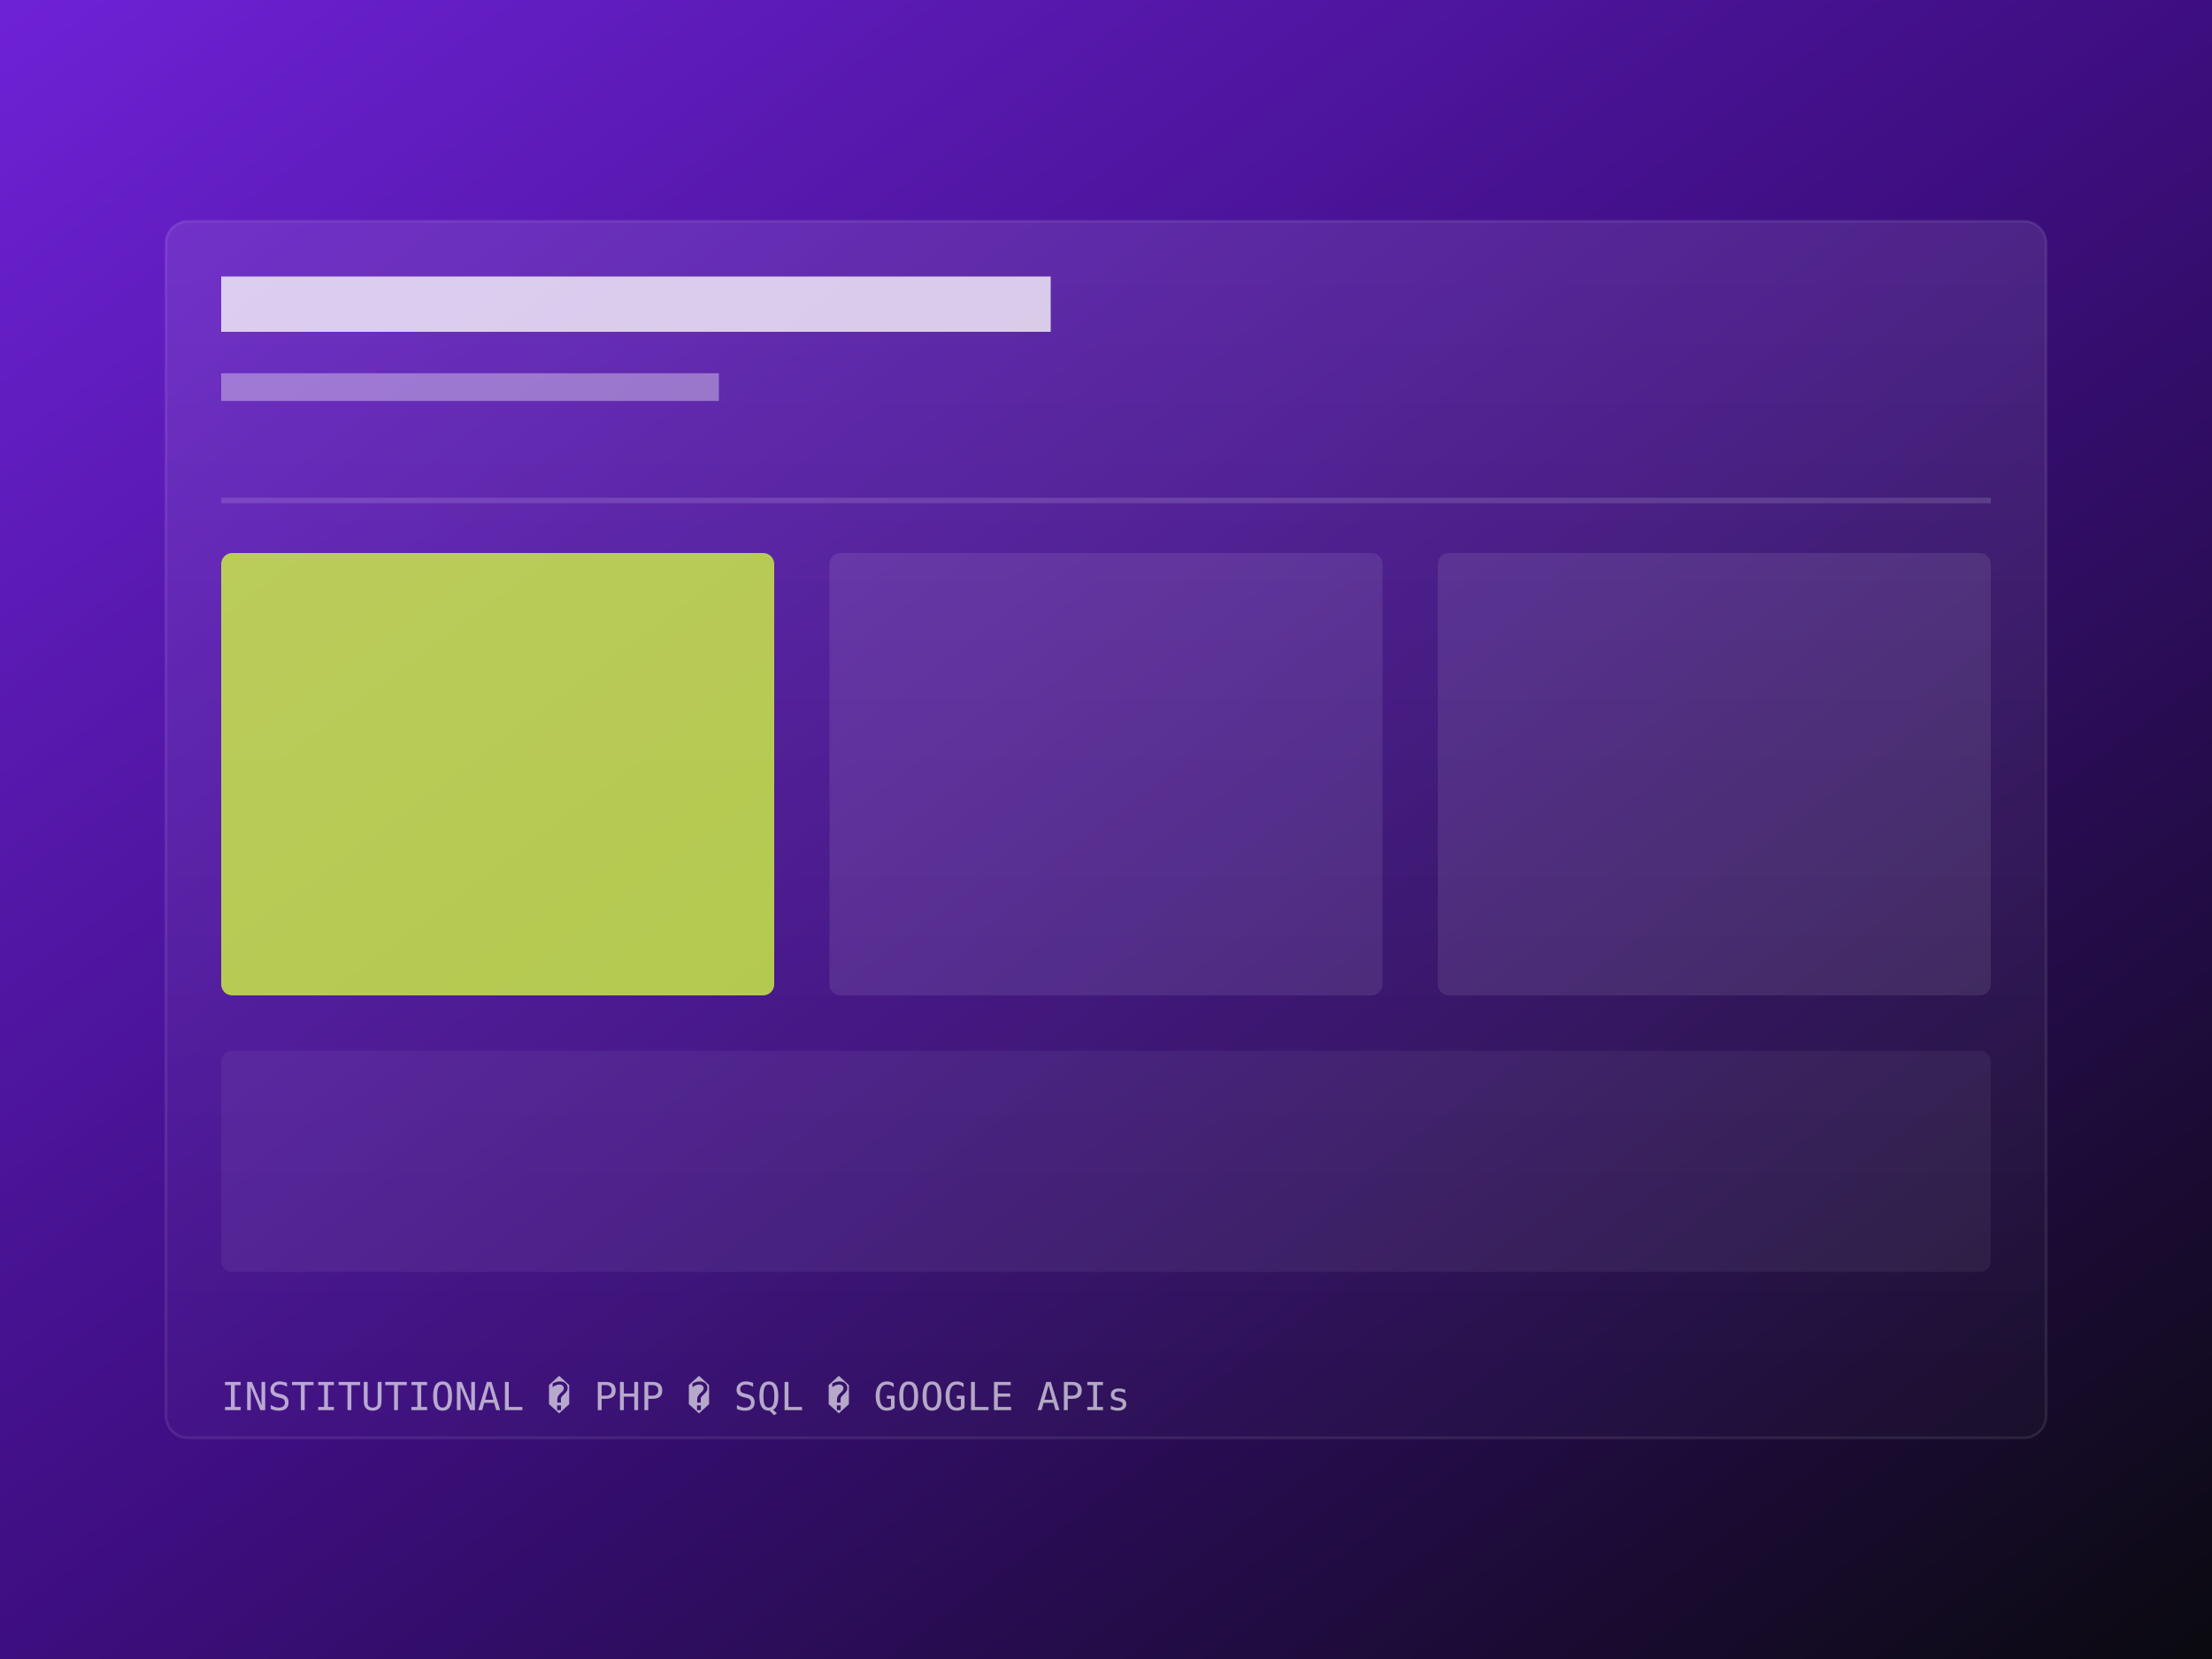
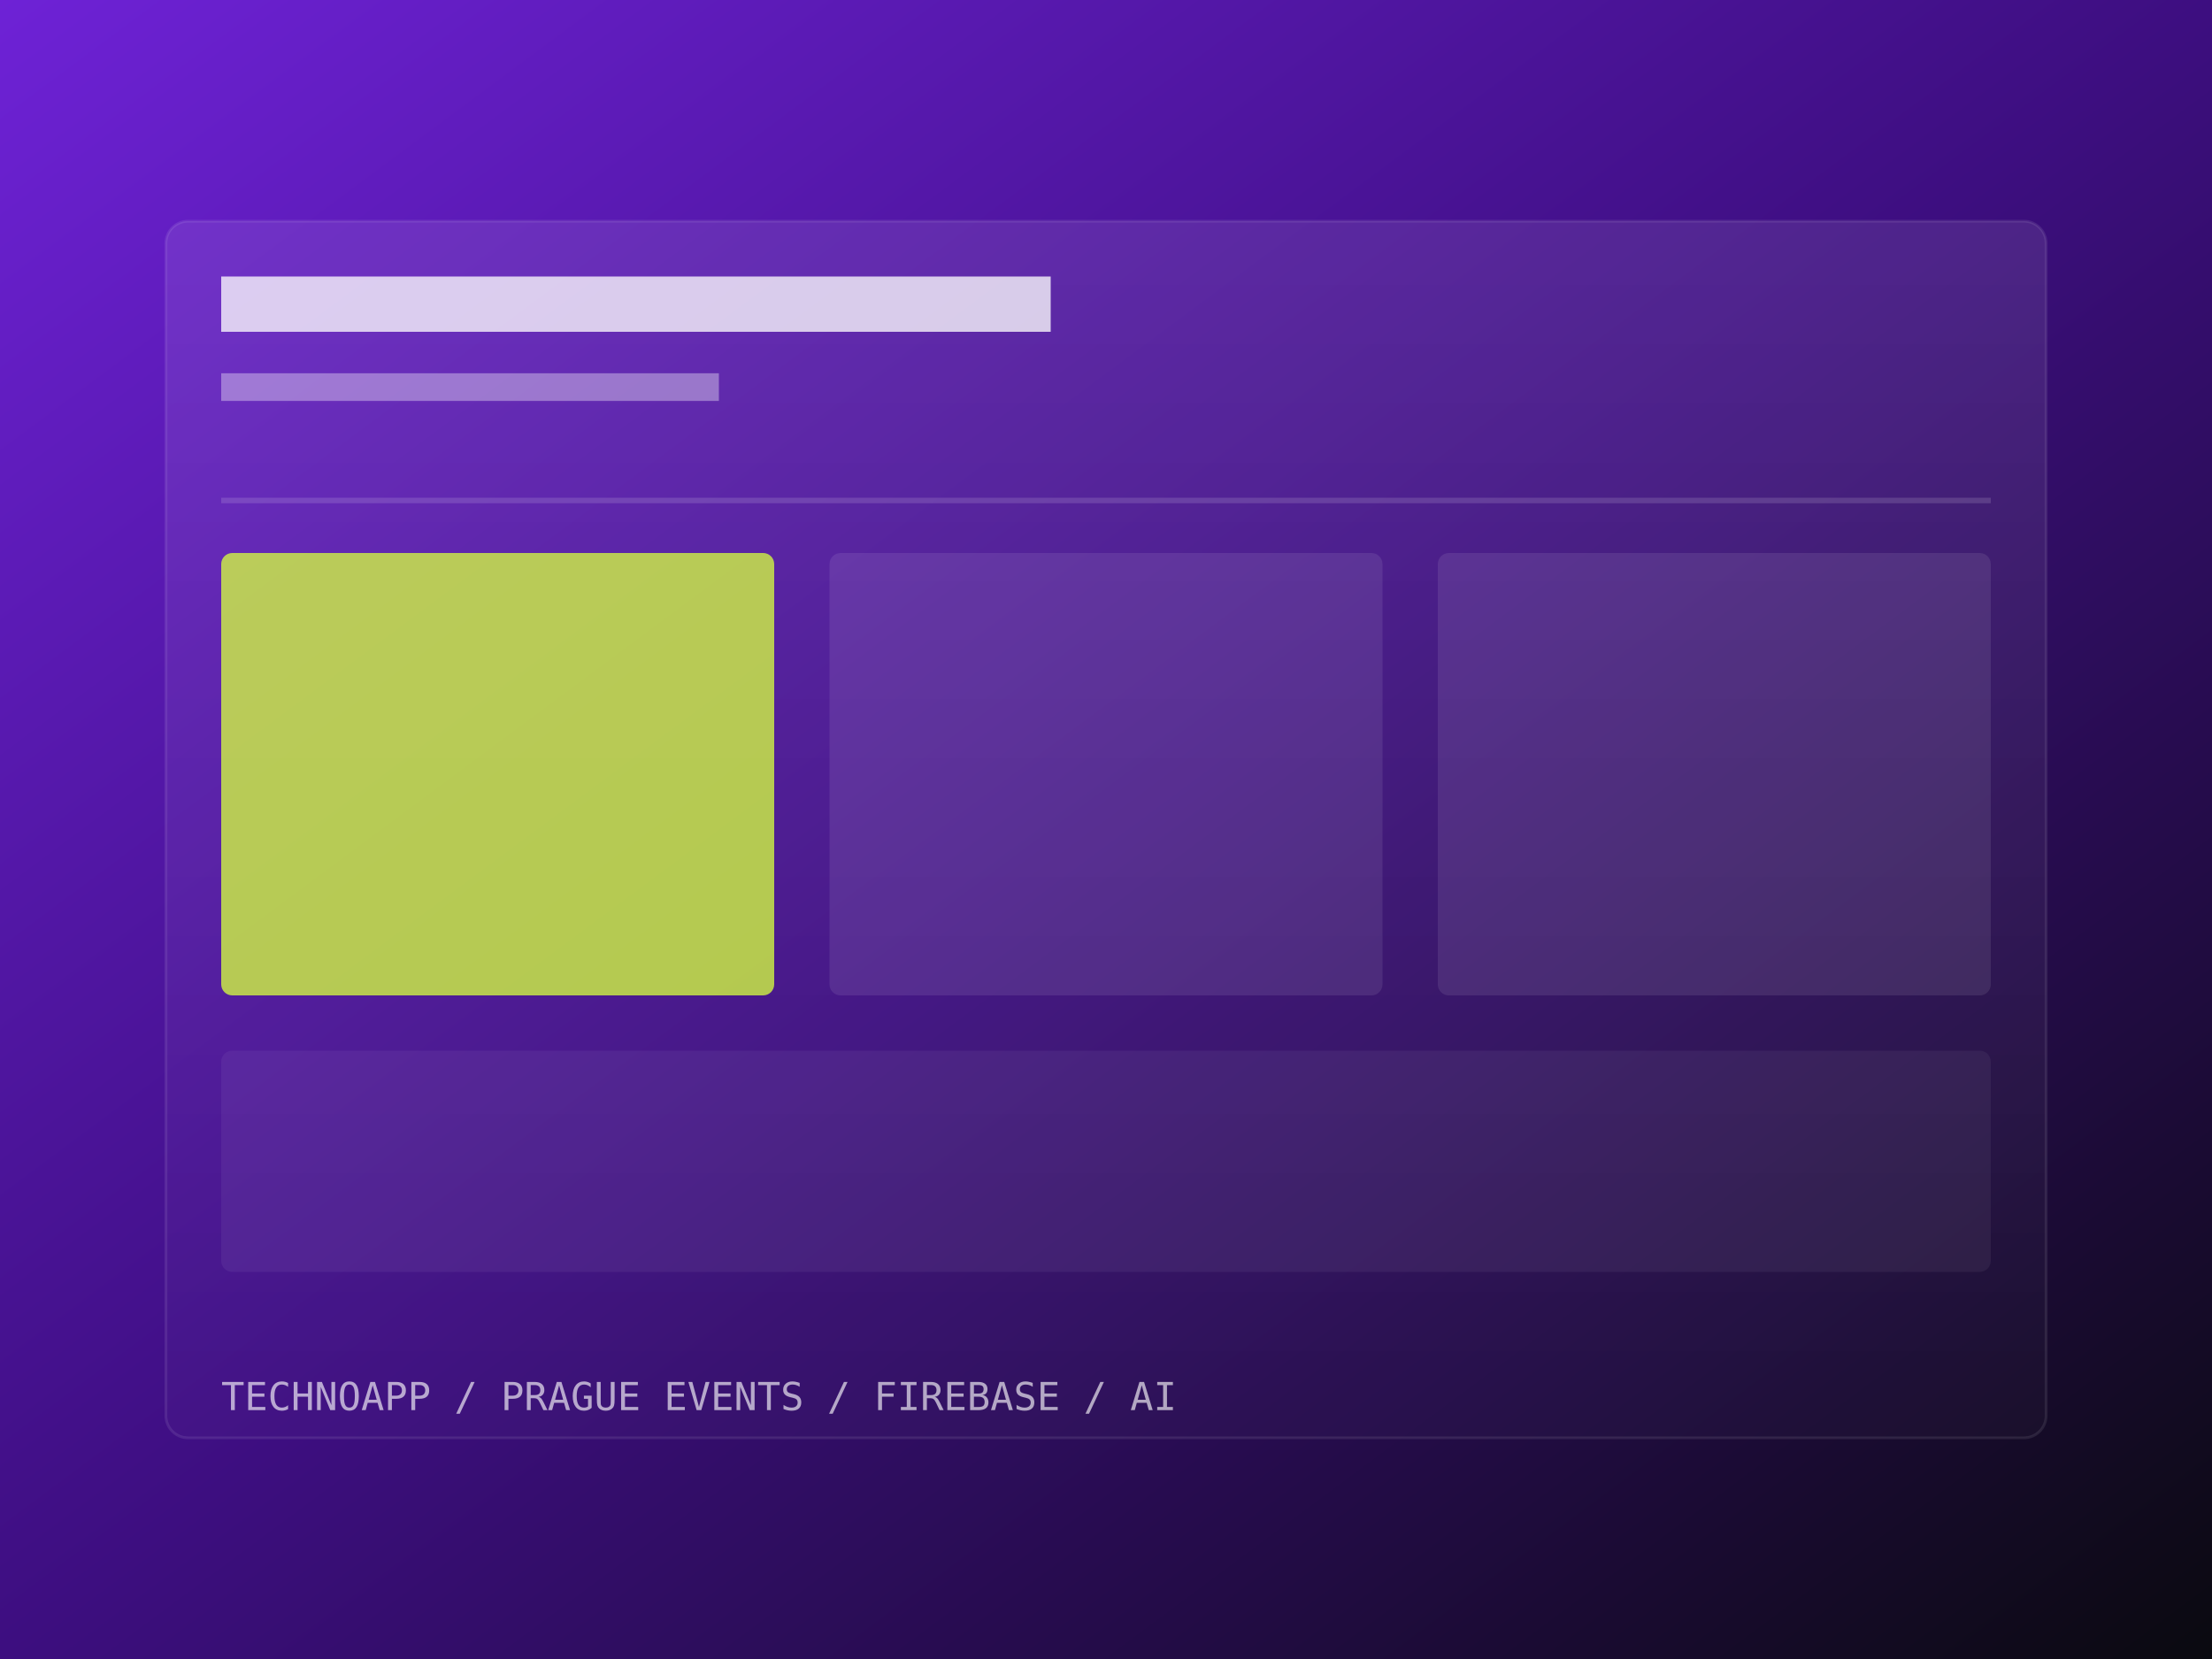
<svg xmlns="http://www.w3.org/2000/svg" viewBox="0 0 800 600" width="800" height="600">
  <defs>
    <linearGradient id="g1" x1="0" y1="0" x2="1" y2="1">
      <stop offset="0%" stop-color="#6E22D6" />
      <stop offset="50%" stop-color="#3D0E80" />
      <stop offset="100%" stop-color="#0A0A0F" />
    </linearGradient>
    <linearGradient id="card" x1="0" y1="0" x2="0" y2="1">
      <stop offset="0%" stop-color="#FFFFFF" stop-opacity="0.1" />
      <stop offset="100%" stop-color="#FFFFFF" stop-opacity="0.02" />
    </linearGradient>
  </defs>
  <rect width="800" height="600" fill="url(#g1)" />
  <g opacity="0.9">
    <rect x="60" y="80" width="680" height="440" rx="8" fill="url(#card)" stroke="#FFFFFF" stroke-opacity="0.1" />
    <rect x="80" y="100" width="300" height="20" fill="#FFFFFF" opacity="0.85" />
    <rect x="80" y="135" width="180" height="10" fill="#FFFFFF" opacity="0.4" />
    <rect x="80" y="180" width="640" height="2" fill="#FFFFFF" opacity="0.15" />
    <rect x="80" y="200" width="200" height="160" rx="4" fill="#D6FF3E" opacity="0.85" />
    <rect x="300" y="200" width="200" height="160" rx="4" fill="#FFFFFF" opacity="0.1" />
    <rect x="520" y="200" width="200" height="160" rx="4" fill="#FFFFFF" opacity="0.1" />
    <rect x="80" y="380" width="640" height="80" rx="4" fill="#FFFFFF" opacity="0.06" />
-     <text x="80" y="510" font-family="monospace" font-size="14" fill="#FFFFFF" opacity="0.7">INSTITUTIONAL � PHP � SQL � GOOGLE APIs</text>
+     <text x="80" y="510" font-family="monospace" font-size="14" fill="#FFFFFF" opacity="0.7">TECHNOAPP / PRAGUE EVENTS / FIREBASE / AI</text>
  </g>
</svg>
